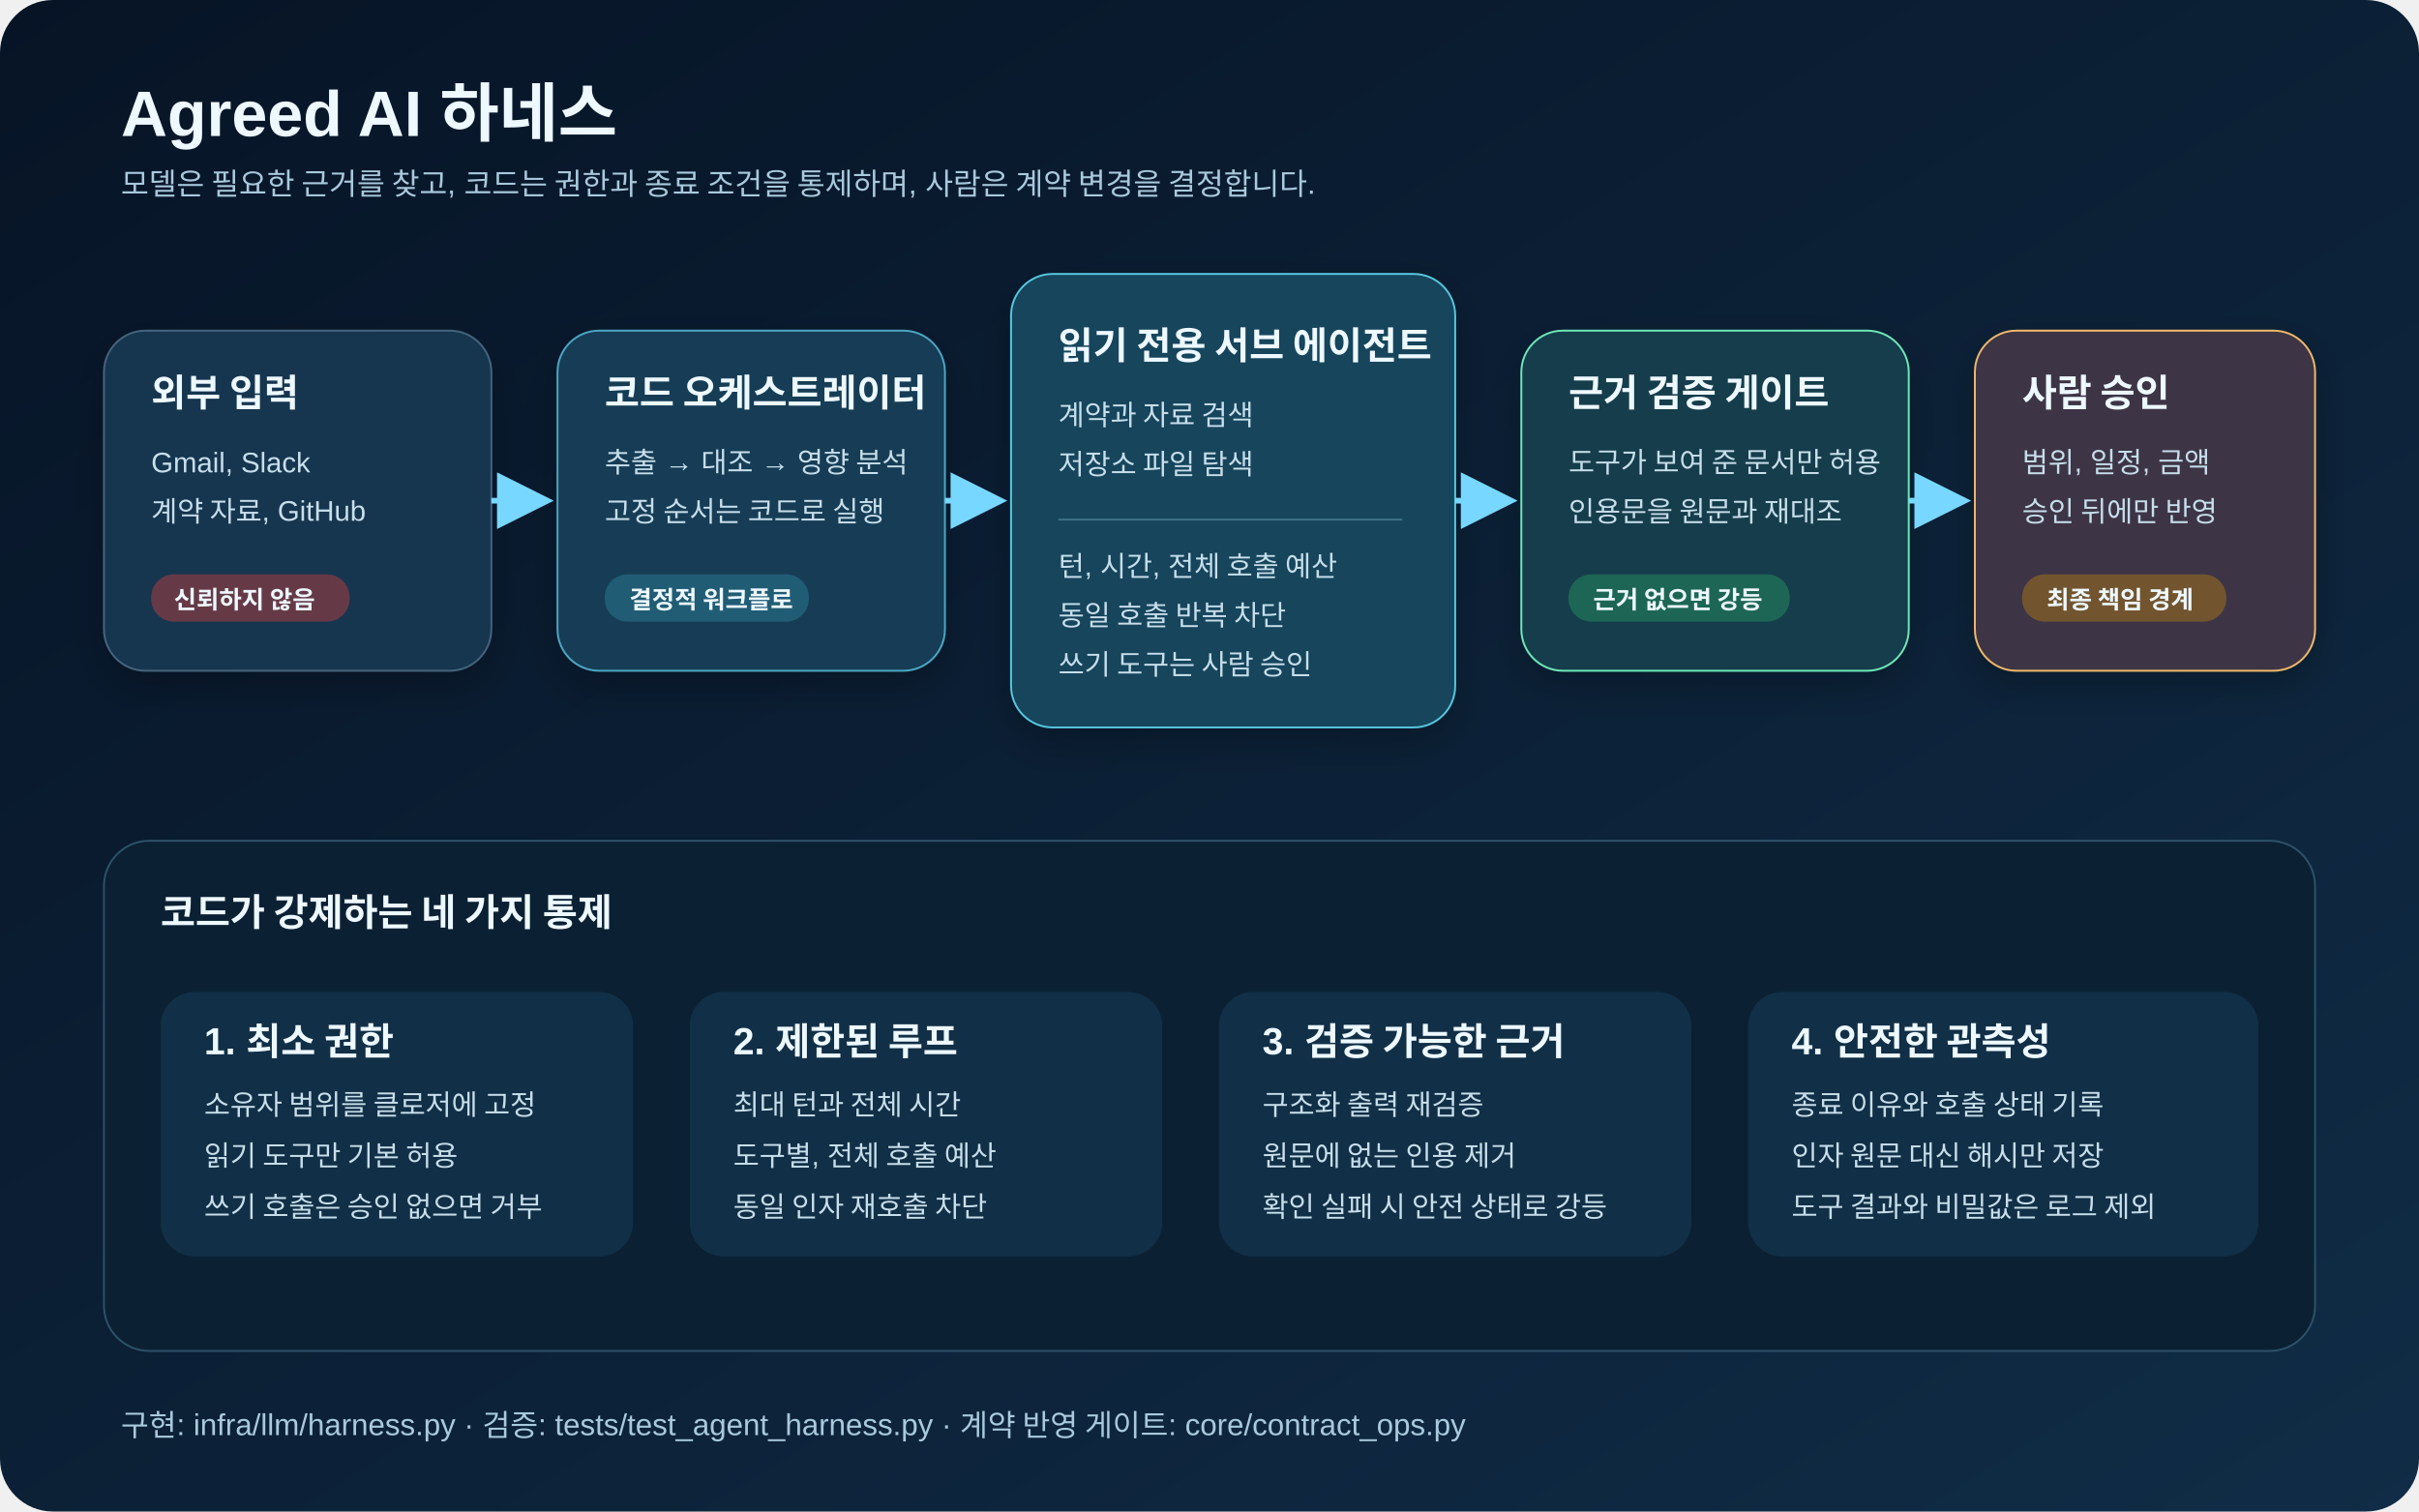
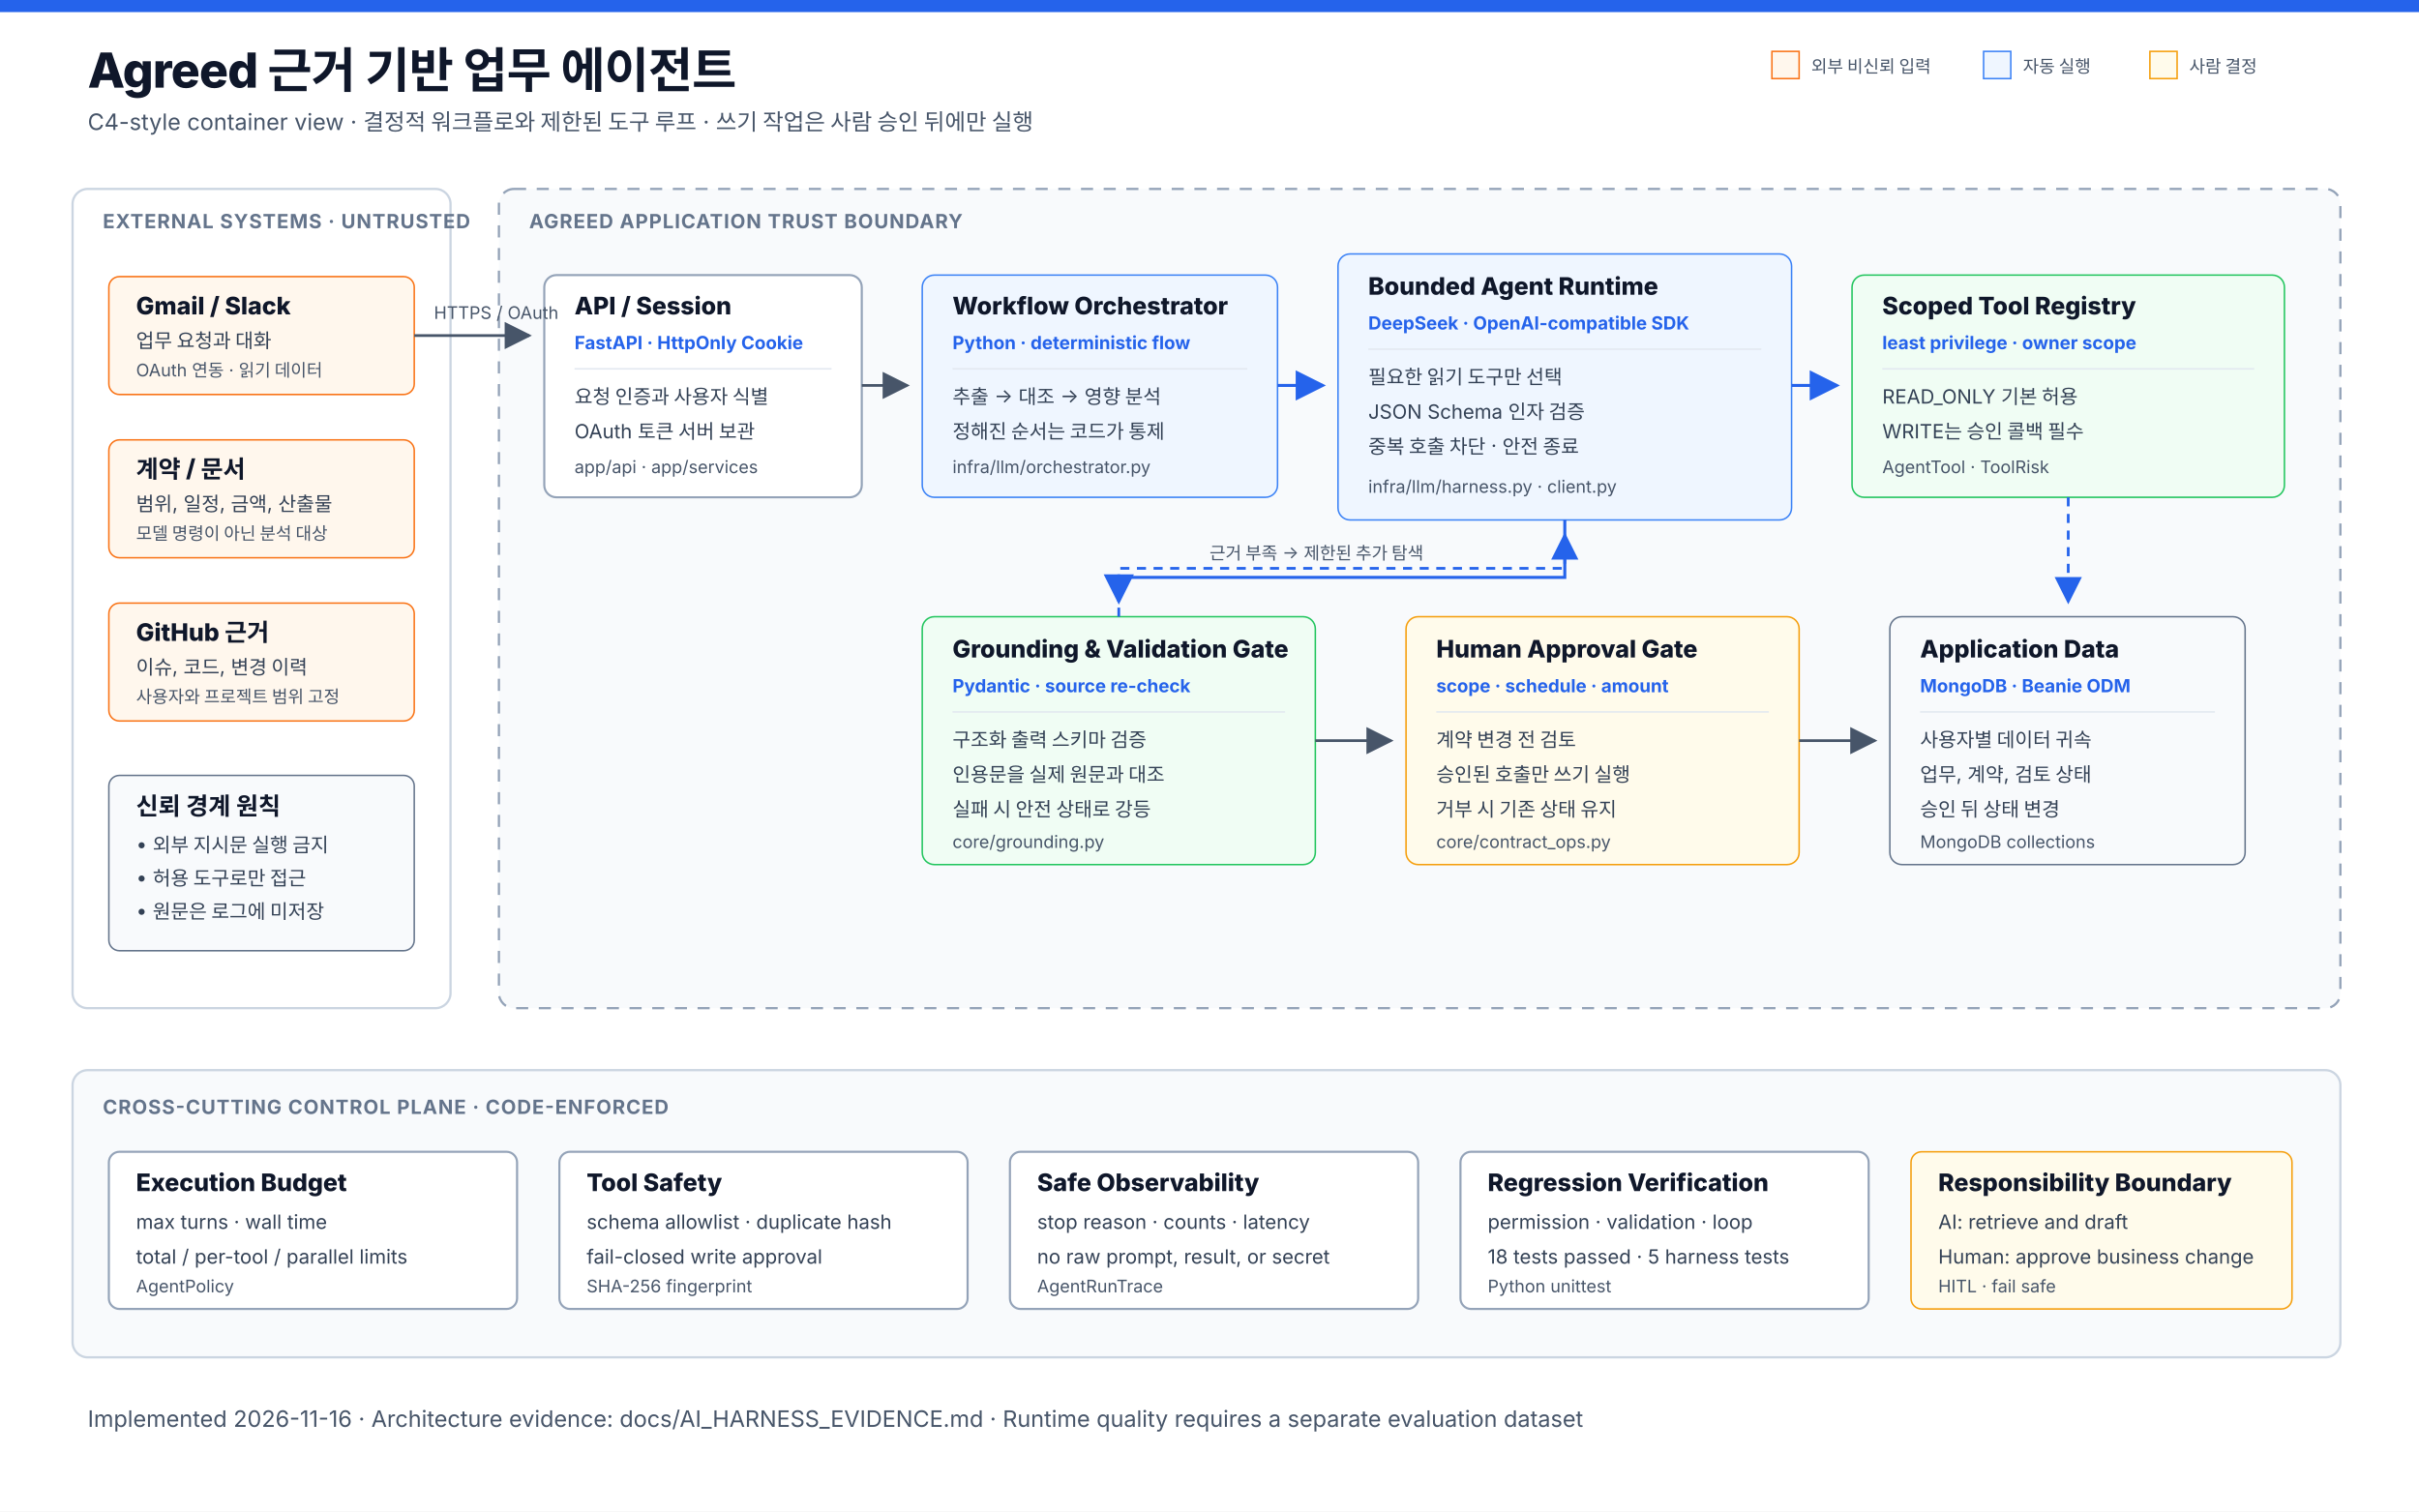
- <svg xmlns="http://www.w3.org/2000/svg" width="1280" height="800" viewBox="0 0 1280 800" role="img" aria-labelledby="title desc">
+ <svg xmlns="http://www.w3.org/2000/svg" width="1600" height="1000" viewBox="0 0 1600 1000" role="img" aria-labelledby="title desc">
  <defs>
-     <linearGradient id="bg" x1="0" y1="0" x2="1" y2="1">
-       <stop offset="0" stop-color="#071426" />
-       <stop offset="1" stop-color="#102c46" />
-     </linearGradient>
-     <filter id="shadow">
-       <feDropShadow dx="0" dy="8" stdDeviation="10" flood-opacity=".24" />
-     </filter>
-     <marker id="arrow" markerWidth="10" markerHeight="10" refX="8" refY="5" orient="auto">
-       <path d="M0 0L10 5L0 10Z" fill="#78d7ff" />
+     <marker id="arrow" markerWidth="10" markerHeight="10" refX="9" refY="5" orient="auto" markerUnits="strokeWidth">
+       <path d="M0,0 L10,5 L0,10 z" fill="#475569" />
+     </marker>
+     <marker id="arrowBlue" markerWidth="10" markerHeight="10" refX="9" refY="5" orient="auto" markerUnits="strokeWidth">
+       <path d="M0,0 L10,5 L0,10 z" fill="#2563eb" />
    </marker>
    <style>
-       text{font-family:Pretendard,"Noto Sans KR",Arial,sans-serif;fill:#edf8ff}.h1{font-size:34px;font-weight:800}.sub{font-size:16px;fill:#a9c9dc}.boxTitle{font-size:20px;font-weight:800}.boxText{font-size:15px;fill:#c7deeb}.tag{font-size:13px;font-weight:700}.line{stroke:#78d7ff;stroke-width:3;fill:none;marker-end:url(#arrow)}
+       text { font-family: Pretendard, "Noto Sans KR", Inter, Arial, sans-serif; fill: #0f172a; }
+       .title { font-size: 32px; font-weight: 800; letter-spacing: -0.5px; }
+       .subtitle { font-size: 15px; fill: #475569; }
+       .zone { fill: #ffffff; stroke: #cbd5e1; stroke-width: 1.5; }
+       .trust { fill: #f8fafc; stroke: #94a3b8; stroke-width: 1.5; stroke-dasharray: 8 7; }
+       .zoneLabel { font-size: 13px; font-weight: 700; fill: #64748b; letter-spacing: 0.6px; }
+       .box { fill: #ffffff; stroke: #94a3b8; stroke-width: 1.4; }
+       .blue { fill: #eff6ff; stroke: #3b82f6; }
+       .green { fill: #f0fdf4; stroke: #22c55e; }
+       .amber { fill: #fffbeb; stroke: #f59e0b; }
+       .red { fill: #fff7ed; stroke: #f97316; }
+       .slate { fill: #f8fafc; stroke: #64748b; }
+       .boxTitle { font-size: 16px; font-weight: 800; }
+       .boxMeta { font-size: 12px; font-weight: 700; fill: #2563eb; }
+       .body { font-size: 13px; fill: #334155; }
+       .small { font-size: 11.5px; fill: #475569; }
+       .arrow { fill: none; stroke: #475569; stroke-width: 1.8; marker-end: url(#arrow); }
+       .blueArrow { fill: none; stroke: #2563eb; stroke-width: 2; marker-end: url(#arrowBlue); }
+       .feedback { fill: none; stroke: #2563eb; stroke-width: 1.8; stroke-dasharray: 6 5; marker-end: url(#arrowBlue); }
+       .divider { stroke: #e2e8f0; stroke-width: 1; }
    </style>
  </defs>
-   <rect width="1280" height="800" rx="28" fill="url(#bg)" />
-   <text x="64" y="72" class="h1">Agreed AI 하네스</text>
-   <text x="64" y="103" class="sub">모델은 필요한 근거를 찾고, 코드는 권한과 종료 조건을 통제하며, 사람은 계약 변경을 결정합니다.</text>
-   <g filter="url(#shadow)">
-     <rect x="55" y="175" width="205" height="180" rx="22" fill="#173650" stroke="#44647b" />
-     <rect x="295" y="175" width="205" height="180" rx="22" fill="#143c55" stroke="#4da6c3" />
-     <rect x="535" y="145" width="235" height="240" rx="22" fill="#15445c" stroke="#57c7de" />
-     <rect x="805" y="175" width="205" height="180" rx="22" fill="#173e4b" stroke="#6ee7b7" />
-     <rect x="1045" y="175" width="180" height="180" rx="22" fill="#3e3544" stroke="#f0b86a" />
-   </g>
-   <text x="80" y="215" class="boxTitle">외부 입력</text>
-   <text x="80" y="250" class="boxText">Gmail, Slack</text>
-   <text x="80" y="276" class="boxText">계약 자료, GitHub</text>
-   <rect x="80" y="304" width="105" height="25" rx="12" fill="#653a46" />
-   <text x="92" y="322" class="tag">신뢰하지 않음</text>
-   <text x="320" y="215" class="boxTitle">코드 오케스트레이터</text>
-   <text x="320" y="250" class="boxText">추출 → 대조 → 영향 분석</text>
-   <text x="320" y="276" class="boxText">고정 순서는 코드로 실행</text>
-   <rect x="320" y="304" width="108" height="25" rx="12" fill="#215c75" />
-   <text x="333" y="322" class="tag">결정적 워크플로</text>
-   <text x="560" y="190" class="boxTitle">읽기 전용 서브 에이전트</text>
-   <text x="560" y="225" class="boxText">계약과 자료 검색</text>
-   <text x="560" y="251" class="boxText">저장소 파일 탐색</text>
-   <line x1="560" y1="275" x2="742" y2="275" stroke="#3f7185" />
-   <text x="560" y="305" class="boxText">턴, 시간, 전체 호출 예산</text>
-   <text x="560" y="331" class="boxText">동일 호출 반복 차단</text>
-   <text x="560" y="357" class="boxText">쓰기 도구는 사람 승인</text>
-   <text x="830" y="215" class="boxTitle">근거 검증 게이트</text>
-   <text x="830" y="250" class="boxText">도구가 보여 준 문서만 허용</text>
-   <text x="830" y="276" class="boxText">인용문을 원문과 재대조</text>
-   <rect x="830" y="304" width="117" height="25" rx="12" fill="#1d6655" />
-   <text x="843" y="322" class="tag">근거 없으면 강등</text>
-   <text x="1070" y="215" class="boxTitle">사람 승인</text>
-   <text x="1070" y="250" class="boxText">범위, 일정, 금액</text>
-   <text x="1070" y="276" class="boxText">승인 뒤에만 반영</text>
-   <rect x="1070" y="304" width="108" height="25" rx="12" fill="#72552f" />
-   <text x="1083" y="322" class="tag">최종 책임 경계</text>
-   <path class="line" d="M260 265H287" />
-   <path class="line" d="M500 265H527" />
-   <path class="line" d="M770 265H797" />
-   <path class="line" d="M1010 265H1037" />
-   <rect x="55" y="445" width="1170" height="270" rx="24" fill="#0b2033" stroke="#2c5269" />
-   <text x="85" y="490" class="boxTitle">코드가 강제하는 네 가지 통제</text>
-   <g>
-     <rect x="85" y="525" width="250" height="140" rx="18" fill="#112f46" />
-     <text x="108" y="558" class="boxTitle">1. 최소 권한</text>
-     <text x="108" y="590" class="boxText">소유자 범위를 클로저에 고정</text>
-     <text x="108" y="617" class="boxText">읽기 도구만 기본 허용</text>
-     <text x="108" y="644" class="boxText">쓰기 호출은 승인 없으면 거부</text>
-     <rect x="365" y="525" width="250" height="140" rx="18" fill="#112f46" />
-     <text x="388" y="558" class="boxTitle">2. 제한된 루프</text>
-     <text x="388" y="590" class="boxText">최대 턴과 전체 시간</text>
-     <text x="388" y="617" class="boxText">도구별, 전체 호출 예산</text>
-     <text x="388" y="644" class="boxText">동일 인자 재호출 차단</text>
-     <rect x="645" y="525" width="250" height="140" rx="18" fill="#112f46" />
-     <text x="668" y="558" class="boxTitle">3. 검증 가능한 근거</text>
-     <text x="668" y="590" class="boxText">구조화 출력 재검증</text>
-     <text x="668" y="617" class="boxText">원문에 없는 인용 제거</text>
-     <text x="668" y="644" class="boxText">확인 실패 시 안전 상태로 강등</text>
-     <rect x="925" y="525" width="270" height="140" rx="18" fill="#112f46" />
-     <text x="948" y="558" class="boxTitle">4. 안전한 관측성</text>
-     <text x="948" y="590" class="boxText">종료 이유와 호출 상태 기록</text>
-     <text x="948" y="617" class="boxText">인자 원문 대신 해시만 저장</text>
-     <text x="948" y="644" class="boxText">도구 결과와 비밀값은 로그 제외</text>
-   </g>
-   <text x="64" y="760" class="sub">구현: infra/llm/harness.py · 검증: tests/test_agent_harness.py · 계약 반영 게이트: core/contract_ops.py</text>
+   <rect width="1600" height="1000" fill="#ffffff" />
+   <rect x="0" y="0" width="1600" height="8" fill="#2563eb" />
+   <text x="58" y="58" class="title">Agreed 근거 기반 업무 에이전트</text>
+   <text x="58" y="86" class="subtitle">C4-style container view · 결정적 워크플로와 제한된 도구 루프 · 쓰기 작업은 사람 승인 뒤에만 실행</text>
+   <rect x="1172" y="34" width="18" height="18" class="red" />
+   <text x="1198" y="48" class="small">외부 비신뢰 입력</text>
+   <rect x="1312" y="34" width="18" height="18" class="blue" />
+   <text x="1338" y="48" class="small">자동 실행</text>
+   <rect x="1422" y="34" width="18" height="18" class="amber" />
+   <text x="1448" y="48" class="small">사람 결정</text>
+   <rect x="48" y="125" width="250" height="542" rx="10" class="zone" />
+   <text x="68" y="151" class="zoneLabel">EXTERNAL SYSTEMS · UNTRUSTED</text>
+   <rect x="72" y="183" width="202" height="78" rx="7" class="red" />
+   <text x="90" y="208" class="boxTitle">Gmail / Slack</text>
+   <text x="90" y="230" class="body">업무 요청과 대화</text>
+   <text x="90" y="249" class="small">OAuth 연동 · 읽기 데이터</text>
+   <rect x="72" y="291" width="202" height="78" rx="7" class="red" />
+   <text x="90" y="316" class="boxTitle">계약 / 문서</text>
+   <text x="90" y="338" class="body">범위, 일정, 금액, 산출물</text>
+   <text x="90" y="357" class="small">모델 명령이 아닌 분석 대상</text>
+   <rect x="72" y="399" width="202" height="78" rx="7" class="red" />
+   <text x="90" y="424" class="boxTitle">GitHub 근거</text>
+   <text x="90" y="446" class="body">이슈, 코드, 변경 이력</text>
+   <text x="90" y="465" class="small">사용자와 프로젝트 범위 고정</text>
+   <rect x="72" y="513" width="202" height="116" rx="7" class="slate" />
+   <text x="90" y="539" class="boxTitle">신뢰 경계 원칙</text>
+   <text x="90" y="563" class="body">• 외부 지시문 실행 금지</text>
+   <text x="90" y="585" class="body">• 허용 도구로만 접근</text>
+   <text x="90" y="607" class="body">• 원문은 로그에 미저장</text>
+   <rect x="330" y="125" width="1218" height="542" rx="10" class="trust" />
+   <text x="350" y="151" class="zoneLabel">AGREED APPLICATION TRUST BOUNDARY</text>
+   <rect x="360" y="182" width="210" height="147" rx="8" class="box" />
+   <text x="380" y="208" class="boxTitle">API / Session</text>
+   <text x="380" y="231" class="boxMeta">FastAPI · HttpOnly Cookie</text>
+   <line x1="380" y1="244" x2="550" y2="244" class="divider" />
+   <text x="380" y="267" class="body">요청 인증과 사용자 식별</text>
+   <text x="380" y="290" class="body">OAuth 토큰 서버 보관</text>
+   <text x="380" y="313" class="small">app/api · app/services</text>
+   <rect x="610" y="182" width="235" height="147" rx="8" class="blue" />
+   <text x="630" y="208" class="boxTitle">Workflow Orchestrator</text>
+   <text x="630" y="231" class="boxMeta">Python · deterministic flow</text>
+   <line x1="630" y1="244" x2="825" y2="244" class="divider" />
+   <text x="630" y="267" class="body">추출 → 대조 → 영향 분석</text>
+   <text x="630" y="290" class="body">정해진 순서는 코드가 통제</text>
+   <text x="630" y="313" class="small">infra/llm/orchestrator.py</text>
+   <rect x="885" y="168" width="300" height="176" rx="8" class="blue" />
+   <text x="905" y="195" class="boxTitle">Bounded Agent Runtime</text>
+   <text x="905" y="218" class="boxMeta">DeepSeek · OpenAI-compatible SDK</text>
+   <line x1="905" y1="231" x2="1165" y2="231" class="divider" />
+   <text x="905" y="254" class="body">필요한 읽기 도구만 선택</text>
+   <text x="905" y="277" class="body">JSON Schema 인자 검증</text>
+   <text x="905" y="300" class="body">중복 호출 차단 · 안전 종료</text>
+   <text x="905" y="326" class="small">infra/llm/harness.py · client.py</text>
+   <rect x="1225" y="182" width="286" height="147" rx="8" class="green" />
+   <text x="1245" y="208" class="boxTitle">Scoped Tool Registry</text>
+   <text x="1245" y="231" class="boxMeta">least privilege · owner scope</text>
+   <line x1="1245" y1="244" x2="1491" y2="244" class="divider" />
+   <text x="1245" y="267" class="body">READ_ONLY 기본 허용</text>
+   <text x="1245" y="290" class="body">WRITE는 승인 콜백 필수</text>
+   <text x="1245" y="313" class="small">AgentTool · ToolRisk</text>
+   <rect x="610" y="408" width="260" height="164" rx="8" class="green" />
+   <text x="630" y="435" class="boxTitle">Grounding &amp; Validation Gate</text>
+   <text x="630" y="458" class="boxMeta">Pydantic · source re-check</text>
+   <line x1="630" y1="471" x2="850" y2="471" class="divider" />
+   <text x="630" y="494" class="body">구조화 출력 스키마 검증</text>
+   <text x="630" y="517" class="body">인용문을 실제 원문과 대조</text>
+   <text x="630" y="540" class="body">실패 시 안전 상태로 강등</text>
+   <text x="630" y="561" class="small">core/grounding.py</text>
+   <rect x="930" y="408" width="260" height="164" rx="8" class="amber" />
+   <text x="950" y="435" class="boxTitle">Human Approval Gate</text>
+   <text x="950" y="458" class="boxMeta">scope · schedule · amount</text>
+   <line x1="950" y1="471" x2="1170" y2="471" class="divider" />
+   <text x="950" y="494" class="body">계약 변경 전 검토</text>
+   <text x="950" y="517" class="body">승인된 호출만 쓰기 실행</text>
+   <text x="950" y="540" class="body">거부 시 기존 상태 유지</text>
+   <text x="950" y="561" class="small">core/contract_ops.py</text>
+   <rect x="1250" y="408" width="235" height="164" rx="8" class="slate" />
+   <text x="1270" y="435" class="boxTitle">Application Data</text>
+   <text x="1270" y="458" class="boxMeta">MongoDB · Beanie ODM</text>
+   <line x1="1270" y1="471" x2="1465" y2="471" class="divider" />
+   <text x="1270" y="494" class="body">사용자별 데이터 귀속</text>
+   <text x="1270" y="517" class="body">업무, 계약, 검토 상태</text>
+   <text x="1270" y="540" class="body">승인 뒤 상태 변경</text>
+   <text x="1270" y="561" class="small">MongoDB collections</text>
+   <path d="M274 222 H350" class="arrow" />
+   <text x="287" y="211" class="small">HTTPS / OAuth</text>
+   <path d="M570 255 H600" class="arrow" />
+   <path d="M845 255 H875" class="blueArrow" />
+   <path d="M1185 255 H1215" class="blueArrow" />
+   <path d="M1035 344 V382 H740 V398" class="blueArrow" />
+   <path d="M870 490 H920" class="arrow" />
+   <path d="M1190 490 H1240" class="arrow" />
+   <path d="M1368 329 V398" class="feedback" />
+   <path d="M740 408 V376 H1035 V354" class="feedback" />
+   <text x="800" y="370" class="small">근거 부족 → 제한된 추가 탐색</text>
+   <rect x="48" y="708" width="1500" height="190" rx="10" fill="#f8fafc" stroke="#cbd5e1" stroke-width="1.5" />
+   <text x="68" y="737" class="zoneLabel">CROSS-CUTTING CONTROL PLANE · CODE-ENFORCED</text>
+   <rect x="72" y="762" width="270" height="104" rx="7" class="box" />
+   <text x="90" y="788" class="boxTitle">Execution Budget</text>
+   <text x="90" y="813" class="body">max turns · wall time</text>
+   <text x="90" y="836" class="body">total / per-tool / parallel limits</text>
+   <text x="90" y="855" class="small">AgentPolicy</text>
+   <rect x="370" y="762" width="270" height="104" rx="7" class="box" />
+   <text x="388" y="788" class="boxTitle">Tool Safety</text>
+   <text x="388" y="813" class="body">schema allowlist · duplicate hash</text>
+   <text x="388" y="836" class="body">fail-closed write approval</text>
+   <text x="388" y="855" class="small">SHA-256 fingerprint</text>
+   <rect x="668" y="762" width="270" height="104" rx="7" class="box" />
+   <text x="686" y="788" class="boxTitle">Safe Observability</text>
+   <text x="686" y="813" class="body">stop reason · counts · latency</text>
+   <text x="686" y="836" class="body">no raw prompt, result, or secret</text>
+   <text x="686" y="855" class="small">AgentRunTrace</text>
+   <rect x="966" y="762" width="270" height="104" rx="7" class="box" />
+   <text x="984" y="788" class="boxTitle">Regression Verification</text>
+   <text x="984" y="813" class="body">permission · validation · loop</text>
+   <text x="984" y="836" class="body">18 tests passed · 5 harness tests</text>
+   <text x="984" y="855" class="small">Python unittest</text>
+   <rect x="1264" y="762" width="252" height="104" rx="7" class="amber" />
+   <text x="1282" y="788" class="boxTitle">Responsibility Boundary</text>
+   <text x="1282" y="813" class="body">AI: retrieve and draft</text>
+   <text x="1282" y="836" class="body">Human: approve business change</text>
+   <text x="1282" y="855" class="small">HITL · fail safe</text>
+   <text x="58" y="944" class="subtitle">Implemented 2026-11-16 · Architecture evidence: docs/AI_HARNESS_EVIDENCE.md · Runtime quality requires a separate evaluation dataset</text>
</svg>
